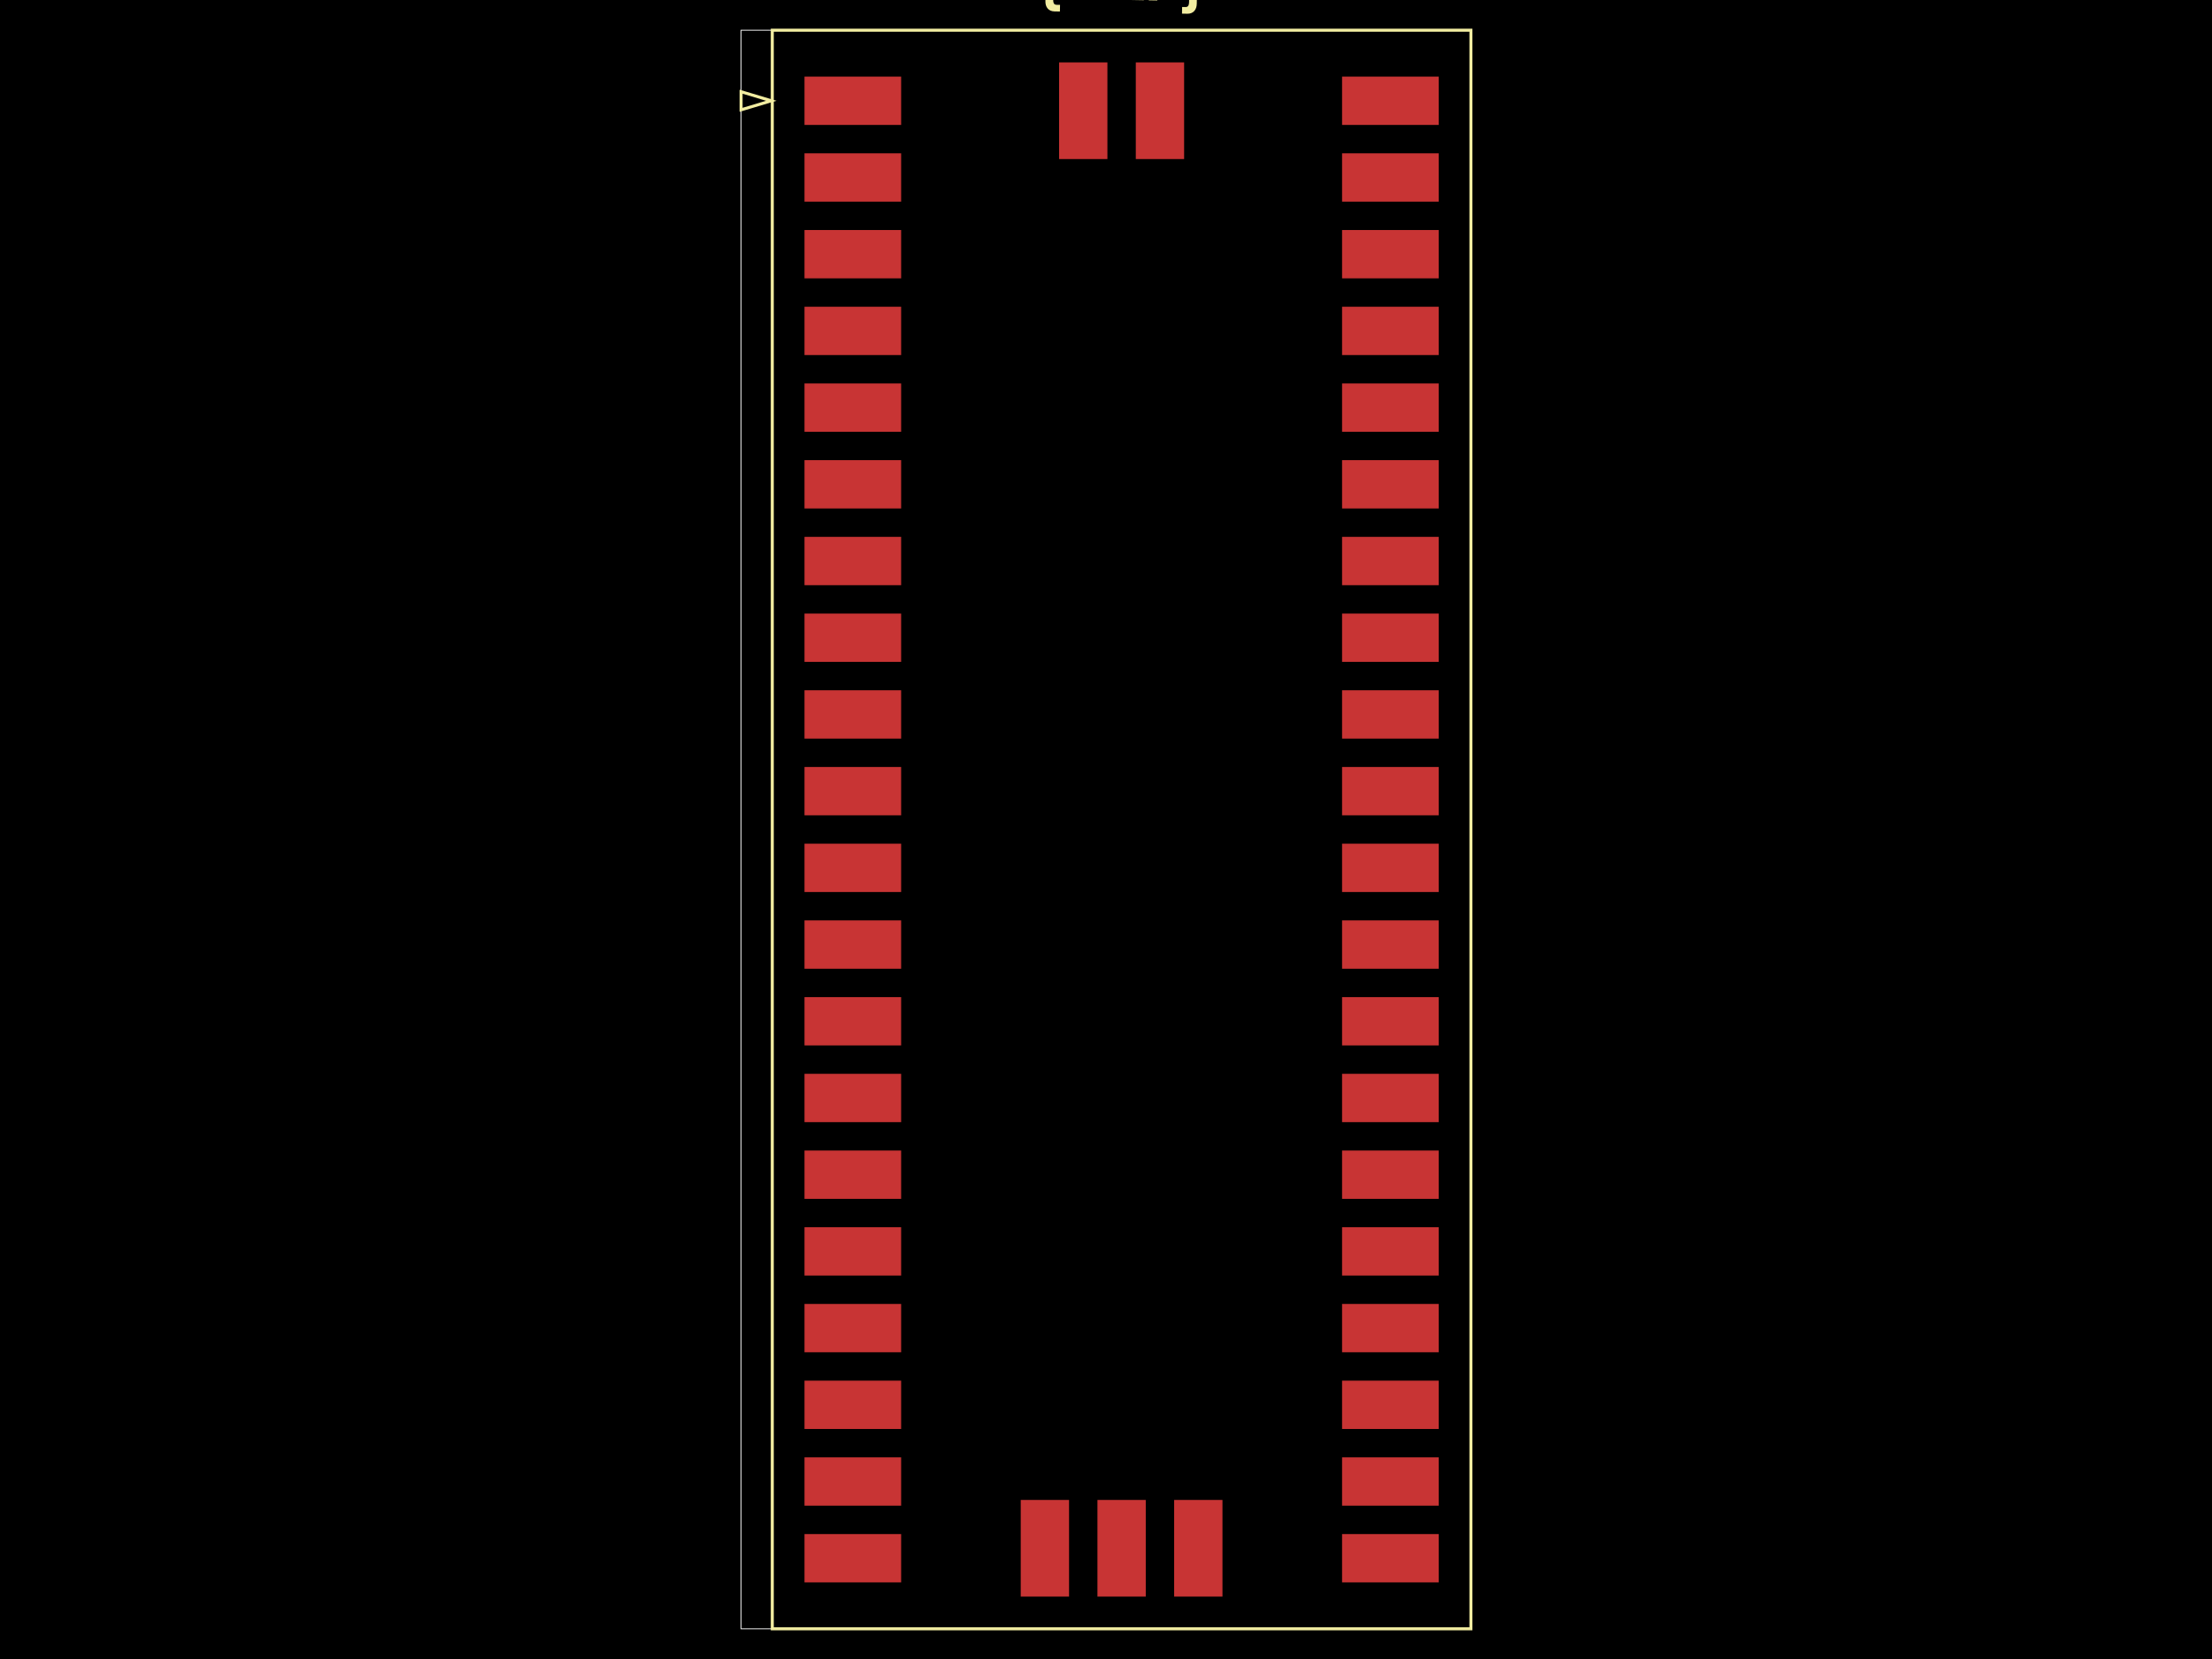
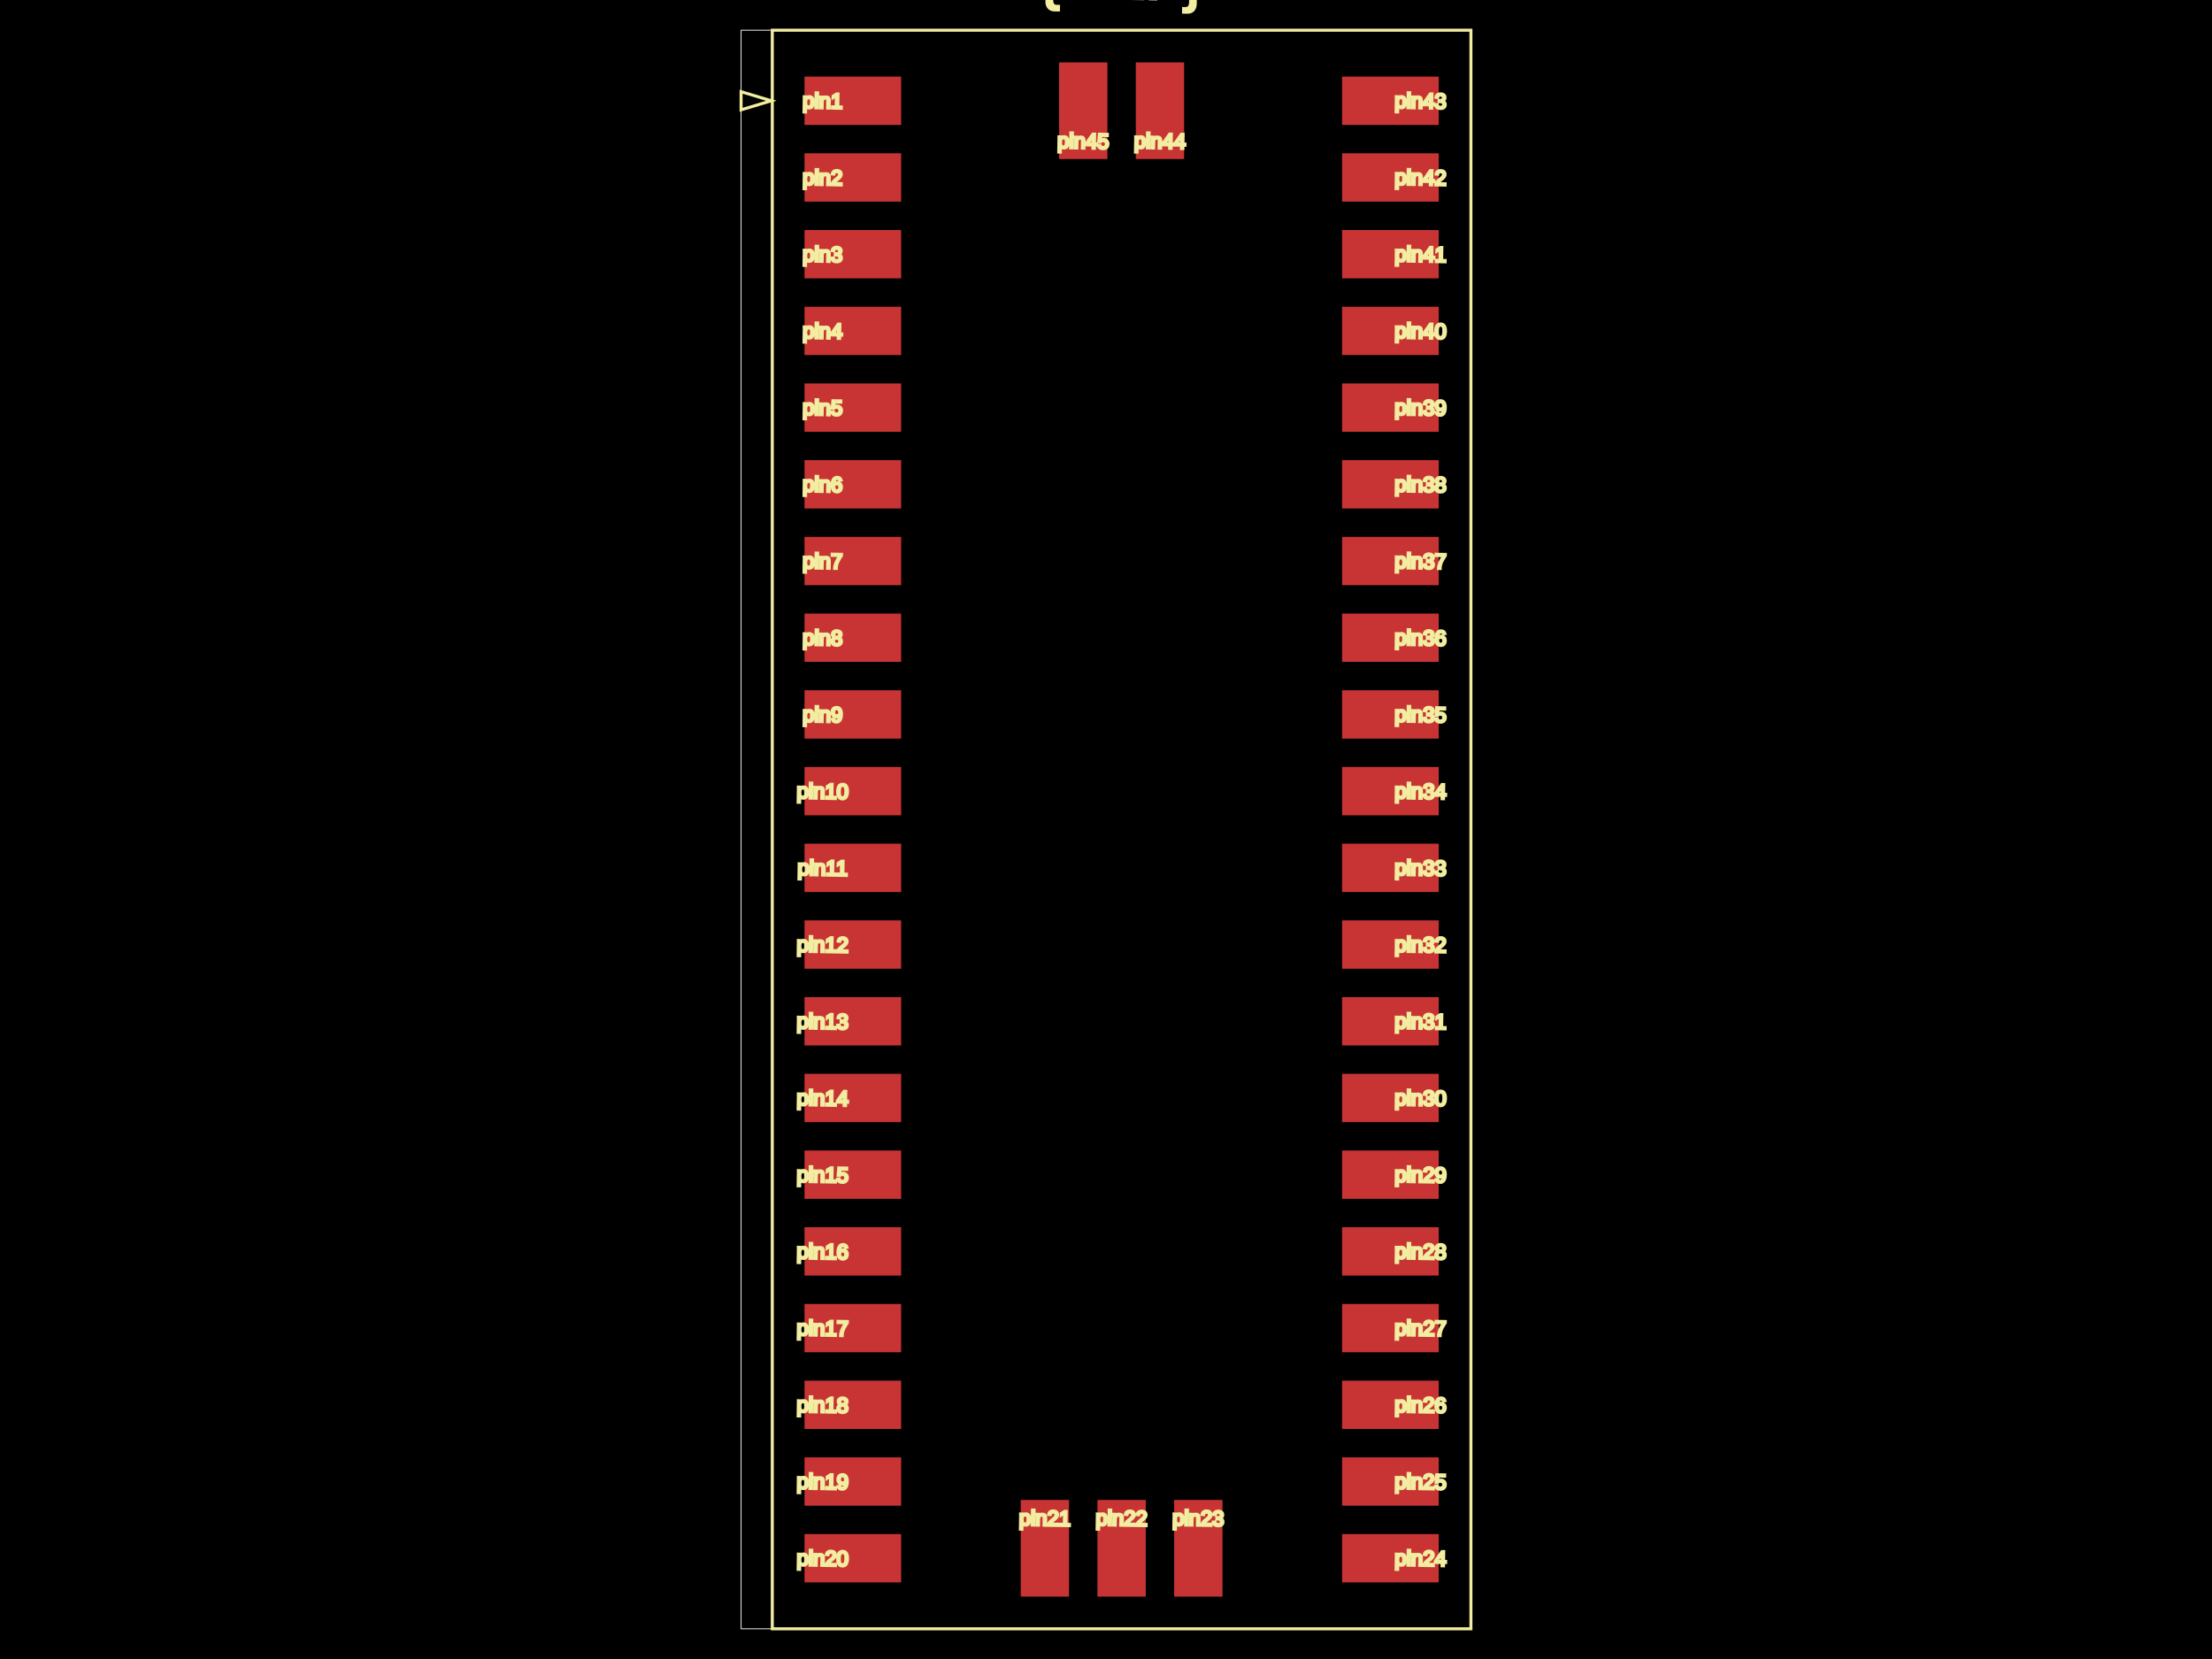
<svg xmlns="http://www.w3.org/2000/svg" width="800" height="600">
  <style>
              .boundary { fill: #000; }
              .pcb-board { fill: none; }
              .pcb-trace { fill: none; }
              .pcb-hole-outer { fill: rgb(200, 52, 52); }
              .pcb-hole-inner { fill: rgb(255, 38, 226); }
              .pcb-pad { }
              .pcb-boundary { fill: none; stroke: #fff; stroke-width: 0.3; }
              .pcb-silkscreen { fill: none; }
              .pcb-silkscreen-top { stroke: #f2eda1; }
              .pcb-silkscreen-bottom { stroke: #f2eda1; }
              .pcb-silkscreen-text { fill: #f2eda1; }
            </style>
  <rect class="boundary" x="0" y="0" width="800" height="600" />
  <rect class="pcb-boundary" x="268.022" y="10.922" width="263.956" height="578.155" />
  <rect class="pcb-pad" fill="rgb(200, 52, 52)" x="290.959" y="27.706" width="34.951" height="17.476" />
  <rect class="pcb-pad" fill="rgb(200, 52, 52)" x="290.959" y="55.449" width="34.951" height="17.476" />
  <rect class="pcb-pad" fill="rgb(200, 52, 52)" x="290.959" y="83.192" width="34.951" height="17.476" />
  <rect class="pcb-pad" fill="rgb(200, 52, 52)" x="290.959" y="110.934" width="34.951" height="17.476" />
  <rect class="pcb-pad" fill="rgb(200, 52, 52)" x="290.959" y="138.677" width="34.951" height="17.476" />
  <rect class="pcb-pad" fill="rgb(200, 52, 52)" x="290.959" y="166.42" width="34.951" height="17.476" />
  <rect class="pcb-pad" fill="rgb(200, 52, 52)" x="290.959" y="194.163" width="34.951" height="17.476" />
  <rect class="pcb-pad" fill="rgb(200, 52, 52)" x="290.959" y="221.905" width="34.951" height="17.476" />
  <rect class="pcb-pad" fill="rgb(200, 52, 52)" x="290.959" y="249.648" width="34.951" height="17.476" />
  <rect class="pcb-pad" fill="rgb(200, 52, 52)" x="290.959" y="277.391" width="34.951" height="17.476" />
  <rect class="pcb-pad" fill="rgb(200, 52, 52)" x="290.959" y="305.133" width="34.951" height="17.476" />
  <rect class="pcb-pad" fill="rgb(200, 52, 52)" x="290.959" y="332.876" width="34.951" height="17.476" />
  <rect class="pcb-pad" fill="rgb(200, 52, 52)" x="290.959" y="360.619" width="34.951" height="17.476" />
  <rect class="pcb-pad" fill="rgb(200, 52, 52)" x="290.959" y="388.362" width="34.951" height="17.476" />
  <rect class="pcb-pad" fill="rgb(200, 52, 52)" x="290.959" y="416.104" width="34.951" height="17.476" />
  <rect class="pcb-pad" fill="rgb(200, 52, 52)" x="290.959" y="443.847" width="34.951" height="17.476" />
  <rect class="pcb-pad" fill="rgb(200, 52, 52)" x="290.959" y="471.59" width="34.951" height="17.476" />
  <rect class="pcb-pad" fill="rgb(200, 52, 52)" x="290.959" y="499.333" width="34.951" height="17.476" />
  <rect class="pcb-pad" fill="rgb(200, 52, 52)" x="290.959" y="527.075" width="34.951" height="17.476" />
  <rect class="pcb-pad" fill="rgb(200, 52, 52)" x="290.959" y="554.818" width="34.951" height="17.476" />
  <rect class="pcb-pad" fill="rgb(200, 52, 52)" x="369.163" y="542.476" width="17.476" height="34.951" />
  <rect class="pcb-pad" fill="rgb(200, 52, 52)" x="396.905" y="542.476" width="17.476" height="34.951" />
  <rect class="pcb-pad" fill="rgb(200, 52, 52)" x="424.648" y="542.476" width="17.476" height="34.951" />
  <rect class="pcb-pad" fill="rgb(200, 52, 52)" x="485.376" y="554.818" width="34.951" height="17.476" />
  <rect class="pcb-pad" fill="rgb(200, 52, 52)" x="485.376" y="527.075" width="34.951" height="17.476" />
  <rect class="pcb-pad" fill="rgb(200, 52, 52)" x="485.376" y="499.333" width="34.951" height="17.476" />
  <rect class="pcb-pad" fill="rgb(200, 52, 52)" x="485.376" y="471.59" width="34.951" height="17.476" />
  <rect class="pcb-pad" fill="rgb(200, 52, 52)" x="485.376" y="443.847" width="34.951" height="17.476" />
  <rect class="pcb-pad" fill="rgb(200, 52, 52)" x="485.376" y="416.104" width="34.951" height="17.476" />
  <rect class="pcb-pad" fill="rgb(200, 52, 52)" x="485.376" y="388.362" width="34.951" height="17.476" />
  <rect class="pcb-pad" fill="rgb(200, 52, 52)" x="485.376" y="360.619" width="34.951" height="17.476" />
  <rect class="pcb-pad" fill="rgb(200, 52, 52)" x="485.376" y="332.876" width="34.951" height="17.476" />
  <rect class="pcb-pad" fill="rgb(200, 52, 52)" x="485.376" y="305.133" width="34.951" height="17.476" />
  <rect class="pcb-pad" fill="rgb(200, 52, 52)" x="485.376" y="277.391" width="34.951" height="17.476" />
  <rect class="pcb-pad" fill="rgb(200, 52, 52)" x="485.376" y="249.648" width="34.951" height="17.476" />
  <rect class="pcb-pad" fill="rgb(200, 52, 52)" x="485.376" y="221.905" width="34.951" height="17.476" />
  <rect class="pcb-pad" fill="rgb(200, 52, 52)" x="485.376" y="194.163" width="34.951" height="17.476" />
  <rect class="pcb-pad" fill="rgb(200, 52, 52)" x="485.376" y="166.42" width="34.951" height="17.476" />
  <rect class="pcb-pad" fill="rgb(200, 52, 52)" x="485.376" y="138.677" width="34.951" height="17.476" />
  <rect class="pcb-pad" fill="rgb(200, 52, 52)" x="485.376" y="110.934" width="34.951" height="17.476" />
  <rect class="pcb-pad" fill="rgb(200, 52, 52)" x="485.376" y="83.192" width="34.951" height="17.476" />
  <rect class="pcb-pad" fill="rgb(200, 52, 52)" x="485.376" y="55.449" width="34.951" height="17.476" />
  <rect class="pcb-pad" fill="rgb(200, 52, 52)" x="485.376" y="27.706" width="34.951" height="17.476" />
+   <rect class="pcb-pad" fill="rgb(200, 52, 52)" x="410.777" y="22.573" width="17.476" height="34.951" />
  <rect class="pcb-pad" fill="rgb(200, 52, 52)" x="383.034" y="22.573" width="17.476" height="34.951" />
-   <rect class="pcb-pad" fill="rgb(200, 52, 52)" x="410.777" y="22.573" width="17.476" height="34.951" />
  <path class="pcb-silkscreen pcb-silkscreen-top" d="M 279.308 10.922 L 531.978 10.922 L 531.978 589.078 L 279.308 589.078 L 279.308 10.922 Z" stroke-width="1.092" data-pcb-component-id="1" data-pcb-silkscreen-path-id="pcb_silkscreen_path_1" />
  <path class="pcb-silkscreen pcb-silkscreen-top" d="M 278.944 36.444 L 268.022 33.167 L 268.022 39.721 L 278.944 36.444 Z" stroke-width="1.092" data-pcb-component-id="1" data-pcb-silkscreen-path-id="1" />
+   <text x="0" y="0" font-family="Arial, sans-serif" font-size="7.646" text-anchor="middle" dominant-baseline="central" transform="matrix(0.9998477,0.01745241,-0.01745241,0.9998477,297.5121,36.44417)" class="pcb-silkscreen-text pcb-silkscreen-top" data-pcb-silkscreen-text-id="1">pin1</text>
+   <text x="0" y="0" font-family="Arial, sans-serif" font-size="7.646" text-anchor="middle" dominant-baseline="central" transform="matrix(0.9998477,0.01745241,-0.01745241,0.9998477,297.5121,64.18689)" class="pcb-silkscreen-text pcb-silkscreen-top" data-pcb-silkscreen-text-id="1">pin2</text>
+   <text x="0" y="0" font-family="Arial, sans-serif" font-size="7.646" text-anchor="middle" dominant-baseline="central" transform="matrix(0.9998477,0.01745241,-0.01745241,0.9998477,297.5121,91.92961)" class="pcb-silkscreen-text pcb-silkscreen-top" data-pcb-silkscreen-text-id="1">pin3</text>
+   <text x="0" y="0" font-family="Arial, sans-serif" font-size="7.646" text-anchor="middle" dominant-baseline="central" transform="matrix(0.9998477,0.01745241,-0.01745241,0.9998477,297.5121,119.6723)" class="pcb-silkscreen-text pcb-silkscreen-top" data-pcb-silkscreen-text-id="1">pin4</text>
+   <text x="0" y="0" font-family="Arial, sans-serif" font-size="7.646" text-anchor="middle" dominant-baseline="central" transform="matrix(0.9998477,0.01745241,-0.01745241,0.9998477,297.5121,147.415)" class="pcb-silkscreen-text pcb-silkscreen-top" data-pcb-silkscreen-text-id="1">pin5</text>
+   <text x="0" y="0" font-family="Arial, sans-serif" font-size="7.646" text-anchor="middle" dominant-baseline="central" transform="matrix(0.9998477,0.01745241,-0.01745241,0.9998477,297.5121,175.1578)" class="pcb-silkscreen-text pcb-silkscreen-top" data-pcb-silkscreen-text-id="1">pin6</text>
+   <text x="0" y="0" font-family="Arial, sans-serif" font-size="7.646" text-anchor="middle" dominant-baseline="central" transform="matrix(0.9998477,0.01745241,-0.01745241,0.9998477,297.5121,202.9005)" class="pcb-silkscreen-text pcb-silkscreen-top" data-pcb-silkscreen-text-id="1">pin7</text>
+   <text x="0" y="0" font-family="Arial, sans-serif" font-size="7.646" text-anchor="middle" dominant-baseline="central" transform="matrix(0.9998477,0.01745241,-0.01745241,0.9998477,297.5121,230.6432)" class="pcb-silkscreen-text pcb-silkscreen-top" data-pcb-silkscreen-text-id="1">pin8</text>
+   <text x="0" y="0" font-family="Arial, sans-serif" font-size="7.646" text-anchor="middle" dominant-baseline="central" transform="matrix(0.9998477,0.01745241,-0.01745241,0.9998477,297.5121,258.3859)" class="pcb-silkscreen-text pcb-silkscreen-top" data-pcb-silkscreen-text-id="1">pin9</text>
+   <text x="0" y="0" font-family="Arial, sans-serif" font-size="7.646" text-anchor="middle" dominant-baseline="central" transform="matrix(0.9998477,0.01745241,-0.01745241,0.9998477,297.5121,286.1286)" class="pcb-silkscreen-text pcb-silkscreen-top" data-pcb-silkscreen-text-id="1">pin10</text>
+   <text x="0" y="0" font-family="Arial, sans-serif" font-size="7.646" text-anchor="middle" dominant-baseline="central" transform="matrix(0.9998477,0.01745241,-0.01745241,0.9998477,297.5121,313.8714)" class="pcb-silkscreen-text pcb-silkscreen-top" data-pcb-silkscreen-text-id="1">pin11</text>
+   <text x="0" y="0" font-family="Arial, sans-serif" font-size="7.646" text-anchor="middle" dominant-baseline="central" transform="matrix(0.9998477,0.01745241,-0.01745241,0.9998477,297.5121,341.6141)" class="pcb-silkscreen-text pcb-silkscreen-top" data-pcb-silkscreen-text-id="1">pin12</text>
+   <text x="0" y="0" font-family="Arial, sans-serif" font-size="7.646" text-anchor="middle" dominant-baseline="central" transform="matrix(0.9998477,0.01745241,-0.01745241,0.9998477,297.5121,369.3568)" class="pcb-silkscreen-text pcb-silkscreen-top" data-pcb-silkscreen-text-id="1">pin13</text>
+   <text x="0" y="0" font-family="Arial, sans-serif" font-size="7.646" text-anchor="middle" dominant-baseline="central" transform="matrix(0.9998477,0.01745241,-0.01745241,0.9998477,297.5121,397.0995)" class="pcb-silkscreen-text pcb-silkscreen-top" data-pcb-silkscreen-text-id="1">pin14</text>
+   <text x="0" y="0" font-family="Arial, sans-serif" font-size="7.646" text-anchor="middle" dominant-baseline="central" transform="matrix(0.9998477,0.01745241,-0.01745241,0.9998477,297.5121,424.8422)" class="pcb-silkscreen-text pcb-silkscreen-top" data-pcb-silkscreen-text-id="1">pin15</text>
+   <text x="0" y="0" font-family="Arial, sans-serif" font-size="7.646" text-anchor="middle" dominant-baseline="central" transform="matrix(0.9998477,0.01745241,-0.01745241,0.9998477,297.5121,452.585)" class="pcb-silkscreen-text pcb-silkscreen-top" data-pcb-silkscreen-text-id="1">pin16</text>
+   <text x="0" y="0" font-family="Arial, sans-serif" font-size="7.646" text-anchor="middle" dominant-baseline="central" transform="matrix(0.9998477,0.01745241,-0.01745241,0.9998477,297.5121,480.3277)" class="pcb-silkscreen-text pcb-silkscreen-top" data-pcb-silkscreen-text-id="1">pin17</text>
+   <text x="0" y="0" font-family="Arial, sans-serif" font-size="7.646" text-anchor="middle" dominant-baseline="central" transform="matrix(0.9998477,0.01745241,-0.01745241,0.9998477,297.5121,508.0704)" class="pcb-silkscreen-text pcb-silkscreen-top" data-pcb-silkscreen-text-id="1">pin18</text>
+   <text x="0" y="0" font-family="Arial, sans-serif" font-size="7.646" text-anchor="middle" dominant-baseline="central" transform="matrix(0.9998477,0.01745241,-0.01745241,0.9998477,297.5121,535.8131)" class="pcb-silkscreen-text pcb-silkscreen-top" data-pcb-silkscreen-text-id="1">pin19</text>
+   <text x="0" y="0" font-family="Arial, sans-serif" font-size="7.646" text-anchor="middle" dominant-baseline="central" transform="matrix(0.9998477,0.01745241,-0.01745241,0.9998477,297.5121,563.5558)" class="pcb-silkscreen-text pcb-silkscreen-top" data-pcb-silkscreen-text-id="1">pin20</text>
+   <text x="0" y="0" font-family="Arial, sans-serif" font-size="7.646" text-anchor="middle" dominant-baseline="central" transform="matrix(0.9998477,0.01745241,-0.01745241,0.9998477,377.9005,549.0291)" class="pcb-silkscreen-text pcb-silkscreen-top" data-pcb-silkscreen-text-id="1">pin21</text>
+   <text x="0" y="0" font-family="Arial, sans-serif" font-size="7.646" text-anchor="middle" dominant-baseline="central" transform="matrix(0.9998477,0.01745241,-0.01745241,0.9998477,405.6432,549.0291)" class="pcb-silkscreen-text pcb-silkscreen-top" data-pcb-silkscreen-text-id="1">pin22</text>
+   <text x="0" y="0" font-family="Arial, sans-serif" font-size="7.646" text-anchor="middle" dominant-baseline="central" transform="matrix(0.9998477,0.01745241,-0.01745241,0.9998477,433.3859,549.0291)" class="pcb-silkscreen-text pcb-silkscreen-top" data-pcb-silkscreen-text-id="1">pin23</text>
+   <text x="0" y="0" font-family="Arial, sans-serif" font-size="7.646" text-anchor="middle" dominant-baseline="central" transform="matrix(0.9998477,0.01745241,-0.01745241,0.9998477,513.7743,563.5558)" class="pcb-silkscreen-text pcb-silkscreen-top" data-pcb-silkscreen-text-id="1">pin24</text>
+   <text x="0" y="0" font-family="Arial, sans-serif" font-size="7.646" text-anchor="middle" dominant-baseline="central" transform="matrix(0.9998477,0.01745241,-0.01745241,0.9998477,513.7743,535.8131)" class="pcb-silkscreen-text pcb-silkscreen-top" data-pcb-silkscreen-text-id="1">pin25</text>
+   <text x="0" y="0" font-family="Arial, sans-serif" font-size="7.646" text-anchor="middle" dominant-baseline="central" transform="matrix(0.9998477,0.01745241,-0.01745241,0.9998477,513.7743,508.0704)" class="pcb-silkscreen-text pcb-silkscreen-top" data-pcb-silkscreen-text-id="1">pin26</text>
+   <text x="0" y="0" font-family="Arial, sans-serif" font-size="7.646" text-anchor="middle" dominant-baseline="central" transform="matrix(0.9998477,0.01745241,-0.01745241,0.9998477,513.7743,480.3277)" class="pcb-silkscreen-text pcb-silkscreen-top" data-pcb-silkscreen-text-id="1">pin27</text>
+   <text x="0" y="0" font-family="Arial, sans-serif" font-size="7.646" text-anchor="middle" dominant-baseline="central" transform="matrix(0.9998477,0.01745241,-0.01745241,0.9998477,513.7743,452.585)" class="pcb-silkscreen-text pcb-silkscreen-top" data-pcb-silkscreen-text-id="1">pin28</text>
+   <text x="0" y="0" font-family="Arial, sans-serif" font-size="7.646" text-anchor="middle" dominant-baseline="central" transform="matrix(0.9998477,0.01745241,-0.01745241,0.9998477,513.7743,424.8422)" class="pcb-silkscreen-text pcb-silkscreen-top" data-pcb-silkscreen-text-id="1">pin29</text>
+   <text x="0" y="0" font-family="Arial, sans-serif" font-size="7.646" text-anchor="middle" dominant-baseline="central" transform="matrix(0.9998477,0.01745241,-0.01745241,0.9998477,513.7743,397.0995)" class="pcb-silkscreen-text pcb-silkscreen-top" data-pcb-silkscreen-text-id="1">pin30</text>
+   <text x="0" y="0" font-family="Arial, sans-serif" font-size="7.646" text-anchor="middle" dominant-baseline="central" transform="matrix(0.9998477,0.01745241,-0.01745241,0.9998477,513.7743,369.3568)" class="pcb-silkscreen-text pcb-silkscreen-top" data-pcb-silkscreen-text-id="1">pin31</text>
+   <text x="0" y="0" font-family="Arial, sans-serif" font-size="7.646" text-anchor="middle" dominant-baseline="central" transform="matrix(0.9998477,0.01745241,-0.01745241,0.9998477,513.7743,341.6141)" class="pcb-silkscreen-text pcb-silkscreen-top" data-pcb-silkscreen-text-id="1">pin32</text>
+   <text x="0" y="0" font-family="Arial, sans-serif" font-size="7.646" text-anchor="middle" dominant-baseline="central" transform="matrix(0.9998477,0.01745241,-0.01745241,0.9998477,513.7743,313.8714)" class="pcb-silkscreen-text pcb-silkscreen-top" data-pcb-silkscreen-text-id="1">pin33</text>
+   <text x="0" y="0" font-family="Arial, sans-serif" font-size="7.646" text-anchor="middle" dominant-baseline="central" transform="matrix(0.9998477,0.01745241,-0.01745241,0.9998477,513.7743,286.1286)" class="pcb-silkscreen-text pcb-silkscreen-top" data-pcb-silkscreen-text-id="1">pin34</text>
+   <text x="0" y="0" font-family="Arial, sans-serif" font-size="7.646" text-anchor="middle" dominant-baseline="central" transform="matrix(0.9998477,0.01745241,-0.01745241,0.9998477,513.7743,258.3859)" class="pcb-silkscreen-text pcb-silkscreen-top" data-pcb-silkscreen-text-id="1">pin35</text>
+   <text x="0" y="0" font-family="Arial, sans-serif" font-size="7.646" text-anchor="middle" dominant-baseline="central" transform="matrix(0.9998477,0.01745241,-0.01745241,0.9998477,513.7743,230.6432)" class="pcb-silkscreen-text pcb-silkscreen-top" data-pcb-silkscreen-text-id="1">pin36</text>
+   <text x="0" y="0" font-family="Arial, sans-serif" font-size="7.646" text-anchor="middle" dominant-baseline="central" transform="matrix(0.9998477,0.01745241,-0.01745241,0.9998477,513.7743,202.9005)" class="pcb-silkscreen-text pcb-silkscreen-top" data-pcb-silkscreen-text-id="1">pin37</text>
+   <text x="0" y="0" font-family="Arial, sans-serif" font-size="7.646" text-anchor="middle" dominant-baseline="central" transform="matrix(0.9998477,0.01745241,-0.01745241,0.9998477,513.7743,175.1578)" class="pcb-silkscreen-text pcb-silkscreen-top" data-pcb-silkscreen-text-id="1">pin38</text>
+   <text x="0" y="0" font-family="Arial, sans-serif" font-size="7.646" text-anchor="middle" dominant-baseline="central" transform="matrix(0.9998477,0.01745241,-0.01745241,0.9998477,513.7743,147.415)" class="pcb-silkscreen-text pcb-silkscreen-top" data-pcb-silkscreen-text-id="1">pin39</text>
+   <text x="0" y="0" font-family="Arial, sans-serif" font-size="7.646" text-anchor="middle" dominant-baseline="central" transform="matrix(0.9998477,0.01745241,-0.01745241,0.9998477,513.7743,119.6723)" class="pcb-silkscreen-text pcb-silkscreen-top" data-pcb-silkscreen-text-id="1">pin40</text>
+   <text x="0" y="0" font-family="Arial, sans-serif" font-size="7.646" text-anchor="middle" dominant-baseline="central" transform="matrix(0.9998477,0.01745241,-0.01745241,0.9998477,513.7743,91.92961)" class="pcb-silkscreen-text pcb-silkscreen-top" data-pcb-silkscreen-text-id="1">pin41</text>
+   <text x="0" y="0" font-family="Arial, sans-serif" font-size="7.646" text-anchor="middle" dominant-baseline="central" transform="matrix(0.9998477,0.01745241,-0.01745241,0.9998477,513.7743,64.18689)" class="pcb-silkscreen-text pcb-silkscreen-top" data-pcb-silkscreen-text-id="1">pin42</text>
+   <text x="0" y="0" font-family="Arial, sans-serif" font-size="7.646" text-anchor="middle" dominant-baseline="central" transform="matrix(0.9998477,0.01745241,-0.01745241,0.9998477,513.7743,36.44417)" class="pcb-silkscreen-text pcb-silkscreen-top" data-pcb-silkscreen-text-id="1">pin43</text>
+   <text x="0" y="0" font-family="Arial, sans-serif" font-size="7.646" text-anchor="middle" dominant-baseline="central" transform="matrix(0.9998477,0.01745241,-0.01745241,0.9998477,419.5146,50.97087)" class="pcb-silkscreen-text pcb-silkscreen-top" data-pcb-silkscreen-text-id="1">pin44</text>
+   <text x="0" y="0" font-family="Arial, sans-serif" font-size="7.646" text-anchor="middle" dominant-baseline="central" transform="matrix(0.9998477,0.01745241,-0.01745241,0.9998477,391.7718,50.97087)" class="pcb-silkscreen-text pcb-silkscreen-top" data-pcb-silkscreen-text-id="1">pin45</text>
  <text x="0" y="0" font-family="Arial, sans-serif" font-size="22.194" text-anchor="middle" dominant-baseline="central" transform="matrix(0.9998477,0.01745241,-0.01745241,0.9998477,405.6432,-8.252427)" class="pcb-silkscreen-text pcb-silkscreen-top" data-pcb-silkscreen-text-id="pcb_component_1">{REF}</text>
</svg>
